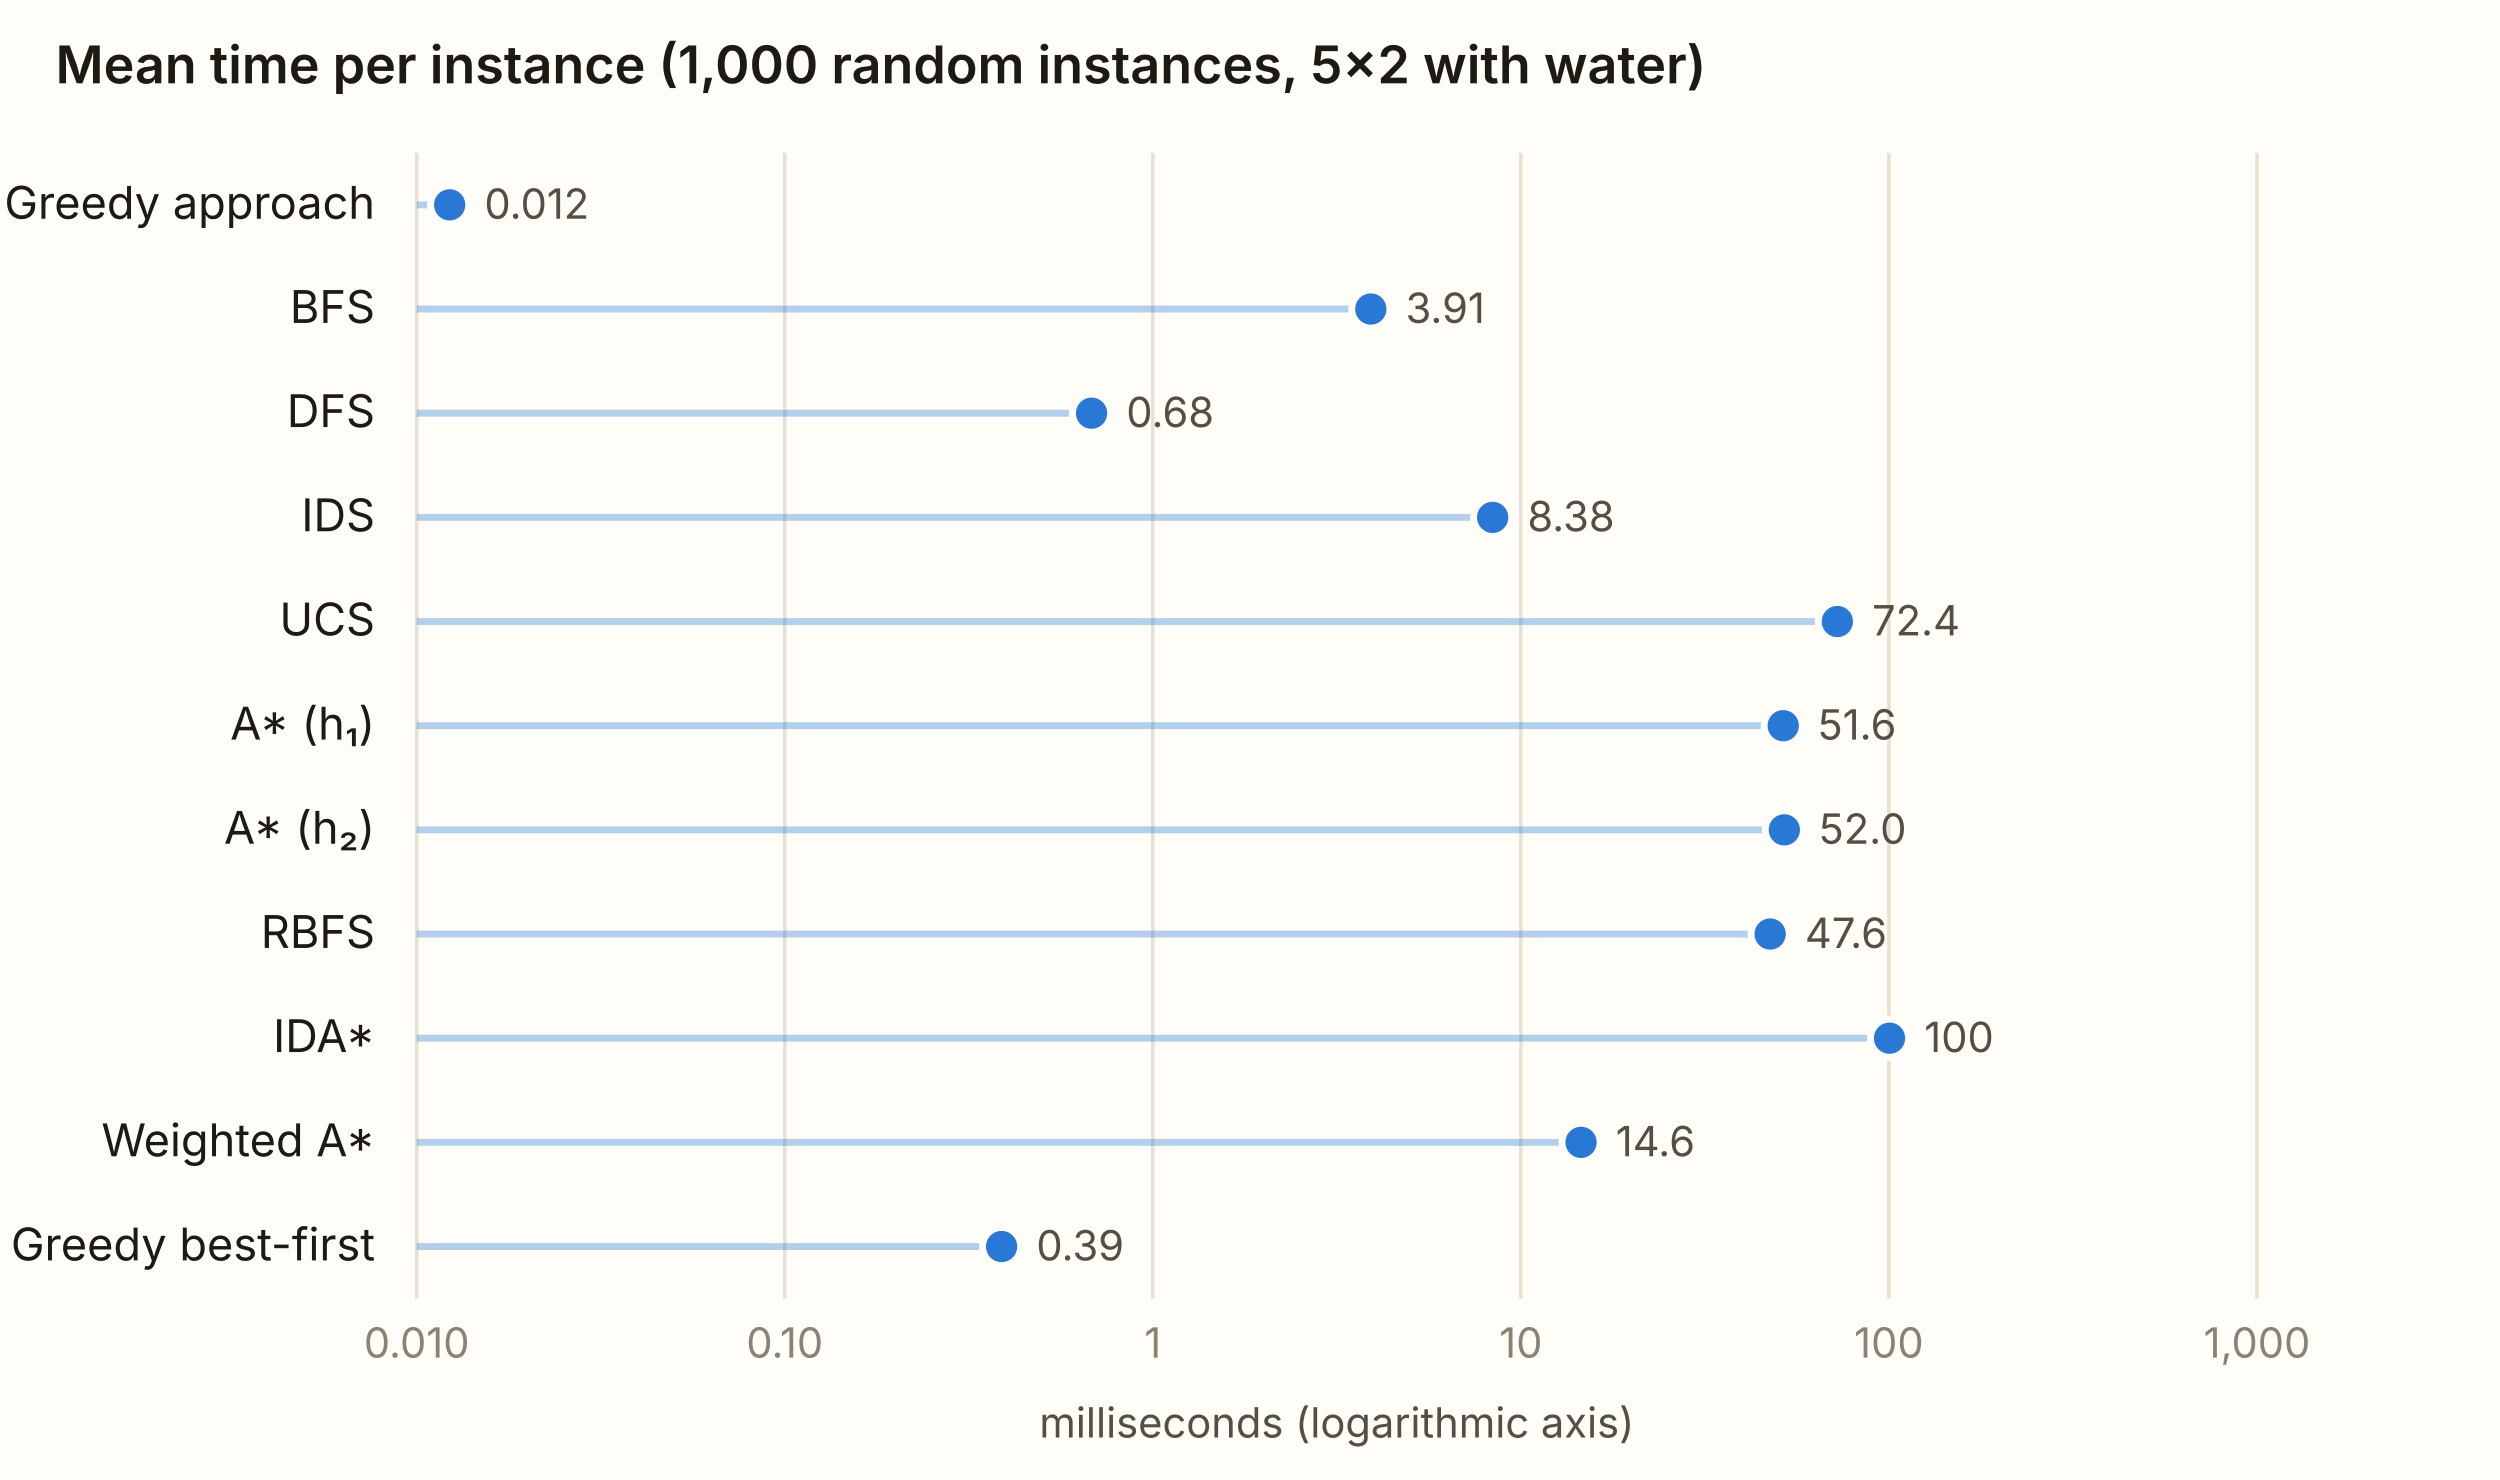
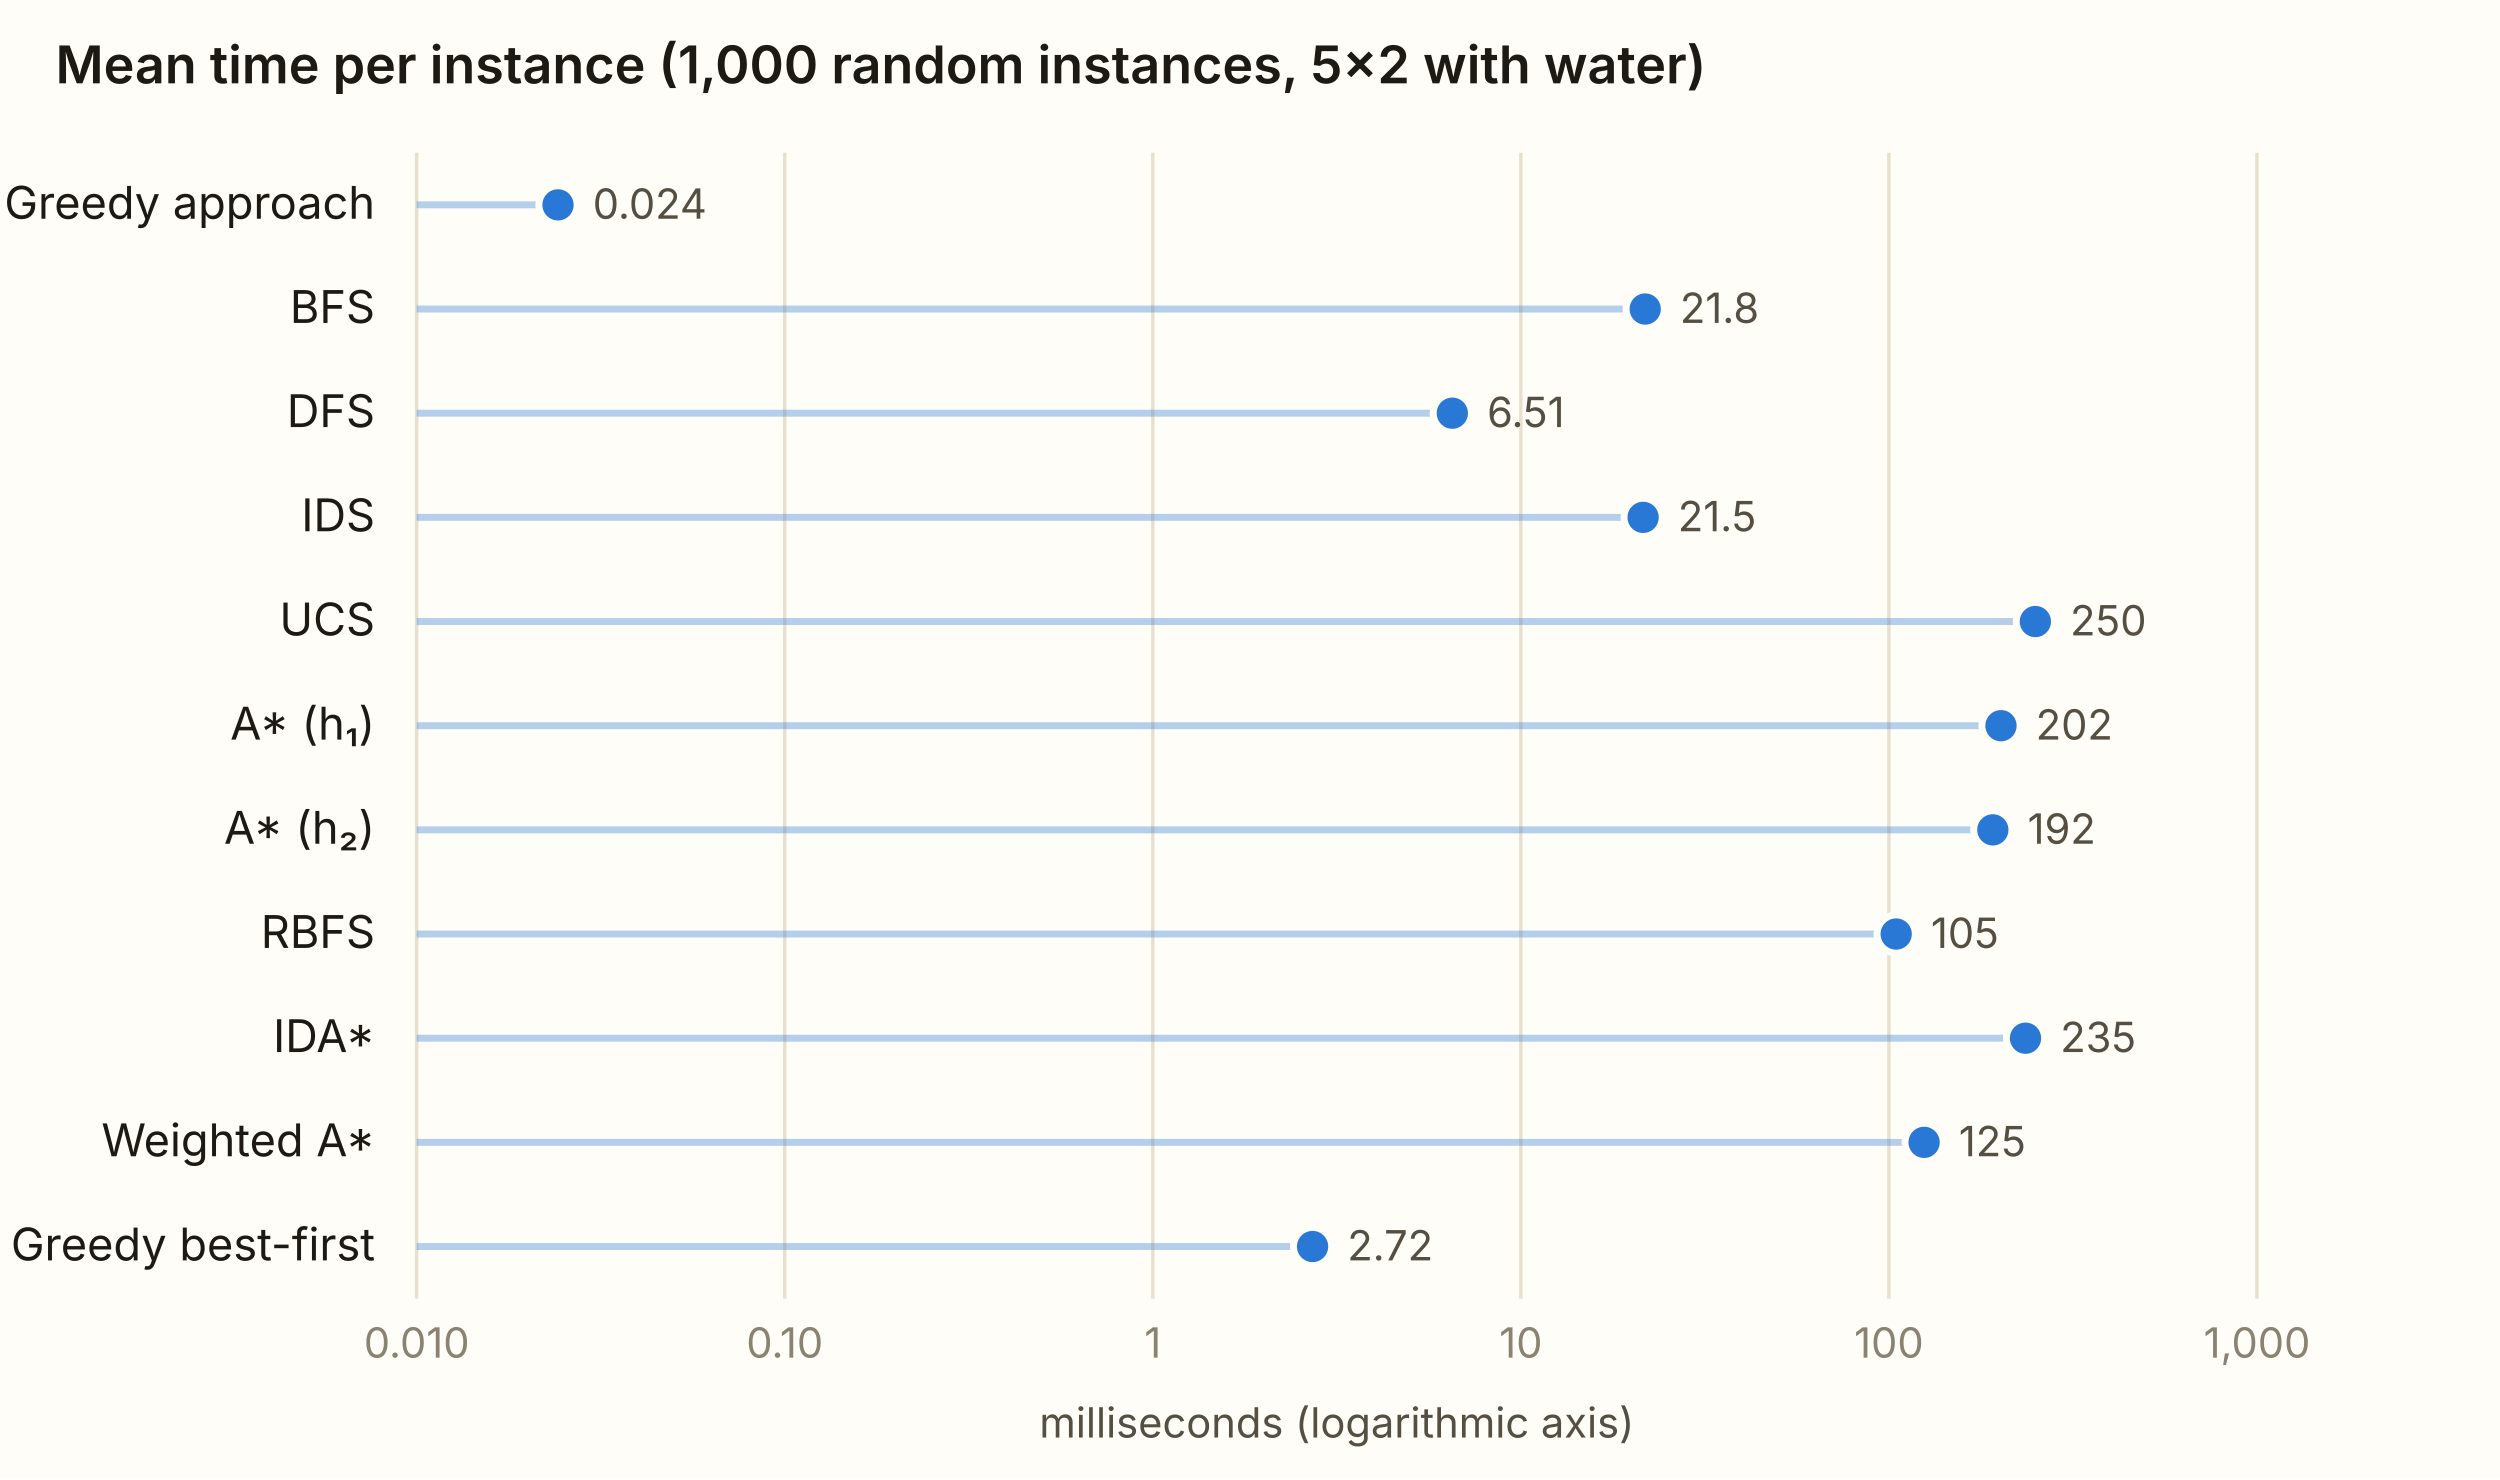
<svg xmlns="http://www.w3.org/2000/svg" viewBox="0 0 720 426" width="720" height="426" font-family="system-ui, -apple-system, Segoe UI, sans-serif" font-size="12">
  <rect width="720" height="426" fill="#fffdf8" />
  <text x="16" y="24" font-size="15" font-weight="600" fill="#1d1a14">Mean time per instance (1,000 random instances, 5×2 with water)</text>
  <line x1="120" x2="120" y1="44" y2="374" stroke="#e8e0cf" />
  <text x="120" y="391" text-anchor="middle" fill="#8a8273">0.010</text>
  <line x1="226" x2="226" y1="44" y2="374" stroke="#e8e0cf" />
  <text x="226" y="391" text-anchor="middle" fill="#8a8273">0.10</text>
  <line x1="332" x2="332" y1="44" y2="374" stroke="#e8e0cf" />
  <text x="332" y="391" text-anchor="middle" fill="#8a8273">1</text>
  <line x1="438" x2="438" y1="44" y2="374" stroke="#e8e0cf" />
  <text x="438" y="391" text-anchor="middle" fill="#8a8273">10</text>
  <line x1="544" x2="544" y1="44" y2="374" stroke="#e8e0cf" />
  <text x="544" y="391" text-anchor="middle" fill="#8a8273">100</text>
  <line x1="650" x2="650" y1="44" y2="374" stroke="#e8e0cf" />
  <text x="650" y="391" text-anchor="middle" fill="#8a8273">1,000</text>
  <text x="108" y="63" text-anchor="end" fill="#1d1a14" font-size="13">Greedy approach</text>
-   <line x1="120" x2="129.501" y1="59" y2="59" stroke="#2a78d6" stroke-opacity="0.35" stroke-width="2" />
-   <circle cx="129.501" cy="59" r="5.5" fill="#2a78d6" stroke="#fffdf8" stroke-width="2" />
-   <text x="139.501" y="63" fill="#554e42">0.012</text>
+   <line x1="120" x2="160.705" y1="59" y2="59" stroke="#2a78d6" stroke-opacity="0.35" stroke-width="2" />
+   <circle cx="160.705" cy="59" r="5.5" fill="#2a78d6" stroke="#fffdf8" stroke-width="2" />
+   <text x="170.705" y="63" fill="#554e42">0.024</text>
  <text x="108" y="93" text-anchor="end" fill="#1d1a14" font-size="13">BFS</text>
-   <line x1="120" x2="394.8" y1="89" y2="89" stroke="#2a78d6" stroke-opacity="0.35" stroke-width="2" />
-   <circle cx="394.8" cy="89" r="5.5" fill="#2a78d6" stroke="#fffdf8" stroke-width="2" />
-   <text x="404.8" y="93" fill="#554e42">3.91</text>
+   <line x1="120" x2="473.817" y1="89" y2="89" stroke="#2a78d6" stroke-opacity="0.35" stroke-width="2" />
+   <circle cx="473.817" cy="89" r="5.5" fill="#2a78d6" stroke="#fffdf8" stroke-width="2" />
+   <text x="483.817" y="93" fill="#554e42">21.8</text>
  <text x="108" y="123" text-anchor="end" fill="#1d1a14" font-size="13">DFS</text>
-   <line x1="120" x2="314.364" y1="119" y2="119" stroke="#2a78d6" stroke-opacity="0.35" stroke-width="2" />
-   <circle cx="314.364" cy="119" r="5.5" fill="#2a78d6" stroke="#fffdf8" stroke-width="2" />
-   <text x="324.364" y="123" fill="#554e42">0.68</text>
+   <line x1="120" x2="418.268" y1="119" y2="119" stroke="#2a78d6" stroke-opacity="0.35" stroke-width="2" />
+   <circle cx="418.268" cy="119" r="5.5" fill="#2a78d6" stroke="#fffdf8" stroke-width="2" />
+   <text x="428.268" y="123" fill="#554e42">6.51</text>
  <text x="108" y="153" text-anchor="end" fill="#1d1a14" font-size="13">IDS</text>
-   <line x1="120" x2="429.883" y1="149" y2="149" stroke="#2a78d6" stroke-opacity="0.35" stroke-width="2" />
-   <circle cx="429.883" cy="149" r="5.5" fill="#2a78d6" stroke="#fffdf8" stroke-width="2" />
-   <text x="439.883" y="153" fill="#554e42">8.38</text>
+   <line x1="120" x2="473.22" y1="149" y2="149" stroke="#2a78d6" stroke-opacity="0.35" stroke-width="2" />
+   <circle cx="473.22" cy="149" r="5.5" fill="#2a78d6" stroke="#fffdf8" stroke-width="2" />
+   <text x="483.22" y="153" fill="#554e42">21.5</text>
  <text x="108" y="183" text-anchor="end" fill="#1d1a14" font-size="13">UCS</text>
-   <line x1="120" x2="529.158" y1="179" y2="179" stroke="#2a78d6" stroke-opacity="0.35" stroke-width="2" />
-   <circle cx="529.158" cy="179" r="5.5" fill="#2a78d6" stroke="#fffdf8" stroke-width="2" />
-   <text x="539.158" y="183" fill="#554e42">72.4</text>
+   <line x1="120" x2="586.181" y1="179" y2="179" stroke="#2a78d6" stroke-opacity="0.35" stroke-width="2" />
+   <circle cx="586.181" cy="179" r="5.5" fill="#2a78d6" stroke="#fffdf8" stroke-width="2" />
+   <text x="596.181" y="183" fill="#554e42">250</text>
  <text x="108" y="213" text-anchor="end" fill="#1d1a14" font-size="13">A* (h₁)</text>
-   <line x1="120" x2="513.567" y1="209" y2="209" stroke="#2a78d6" stroke-opacity="0.35" stroke-width="2" />
-   <circle cx="513.567" cy="209" r="5.5" fill="#2a78d6" stroke="#fffdf8" stroke-width="2" />
-   <text x="523.567" y="213" fill="#554e42">51.6</text>
+   <line x1="120" x2="576.285" y1="209" y2="209" stroke="#2a78d6" stroke-opacity="0.35" stroke-width="2" />
+   <circle cx="576.285" cy="209" r="5.5" fill="#2a78d6" stroke="#fffdf8" stroke-width="2" />
+   <text x="586.285" y="213" fill="#554e42">202</text>
  <text x="108" y="243" text-anchor="end" fill="#1d1a14" font-size="13">A* (h₂)</text>
-   <line x1="120" x2="513.885" y1="239" y2="239" stroke="#2a78d6" stroke-opacity="0.35" stroke-width="2" />
-   <circle cx="513.885" cy="239" r="5.5" fill="#2a78d6" stroke="#fffdf8" stroke-width="2" />
-   <text x="523.885" y="243" fill="#554e42">52.0</text>
+   <line x1="120" x2="573.937" y1="239" y2="239" stroke="#2a78d6" stroke-opacity="0.35" stroke-width="2" />
+   <circle cx="573.937" cy="239" r="5.5" fill="#2a78d6" stroke="#fffdf8" stroke-width="2" />
+   <text x="583.937" y="243" fill="#554e42">192</text>
  <text x="108" y="273" text-anchor="end" fill="#1d1a14" font-size="13">RBFS</text>
-   <line x1="120" x2="509.805" y1="269" y2="269" stroke="#2a78d6" stroke-opacity="0.35" stroke-width="2" />
-   <circle cx="509.805" cy="269" r="5.5" fill="#2a78d6" stroke="#fffdf8" stroke-width="2" />
-   <text x="519.805" y="273" fill="#554e42">47.6</text>
+   <line x1="120" x2="546.098" y1="269" y2="269" stroke="#2a78d6" stroke-opacity="0.35" stroke-width="2" />
+   <circle cx="546.098" cy="269" r="5.5" fill="#2a78d6" stroke="#fffdf8" stroke-width="2" />
+   <text x="556.098" y="273" fill="#554e42">105</text>
  <text x="108" y="303" text-anchor="end" fill="#1d1a14" font-size="13">IDA*</text>
-   <line x1="120" x2="544.185" y1="299" y2="299" stroke="#2a78d6" stroke-opacity="0.35" stroke-width="2" />
-   <circle cx="544.185" cy="299" r="5.5" fill="#2a78d6" stroke="#fffdf8" stroke-width="2" />
-   <text x="554.185" y="303" fill="#554e42">100</text>
+   <line x1="120" x2="583.344" y1="299" y2="299" stroke="#2a78d6" stroke-opacity="0.35" stroke-width="2" />
+   <circle cx="583.344" cy="299" r="5.5" fill="#2a78d6" stroke="#fffdf8" stroke-width="2" />
+   <text x="593.344" y="303" fill="#554e42">235</text>
  <text x="108" y="333" text-anchor="end" fill="#1d1a14" font-size="13">Weighted A*</text>
-   <line x1="120" x2="455.34" y1="329" y2="329" stroke="#2a78d6" stroke-opacity="0.35" stroke-width="2" />
-   <circle cx="455.34" cy="329" r="5.5" fill="#2a78d6" stroke="#fffdf8" stroke-width="2" />
-   <text x="465.34" y="333" fill="#554e42">14.6</text>
+   <line x1="120" x2="554.142" y1="329" y2="329" stroke="#2a78d6" stroke-opacity="0.35" stroke-width="2" />
+   <circle cx="554.142" cy="329" r="5.5" fill="#2a78d6" stroke="#fffdf8" stroke-width="2" />
+   <text x="564.142" y="333" fill="#554e42">125</text>
  <text x="108" y="363" text-anchor="end" fill="#1d1a14" font-size="13">Greedy best-first</text>
-   <line x1="120" x2="288.463" y1="359" y2="359" stroke="#2a78d6" stroke-opacity="0.35" stroke-width="2" />
-   <circle cx="288.463" cy="359" r="5.5" fill="#2a78d6" stroke="#fffdf8" stroke-width="2" />
-   <text x="298.463" y="363" fill="#554e42">0.39</text>
+   <line x1="120" x2="378.021" y1="359" y2="359" stroke="#2a78d6" stroke-opacity="0.35" stroke-width="2" />
+   <circle cx="378.021" cy="359" r="5.5" fill="#2a78d6" stroke="#fffdf8" stroke-width="2" />
+   <text x="388.021" y="363" fill="#554e42">2.72</text>
  <text x="385" y="414" text-anchor="middle" fill="#554e42">milliseconds (logarithmic axis)</text>
</svg>
